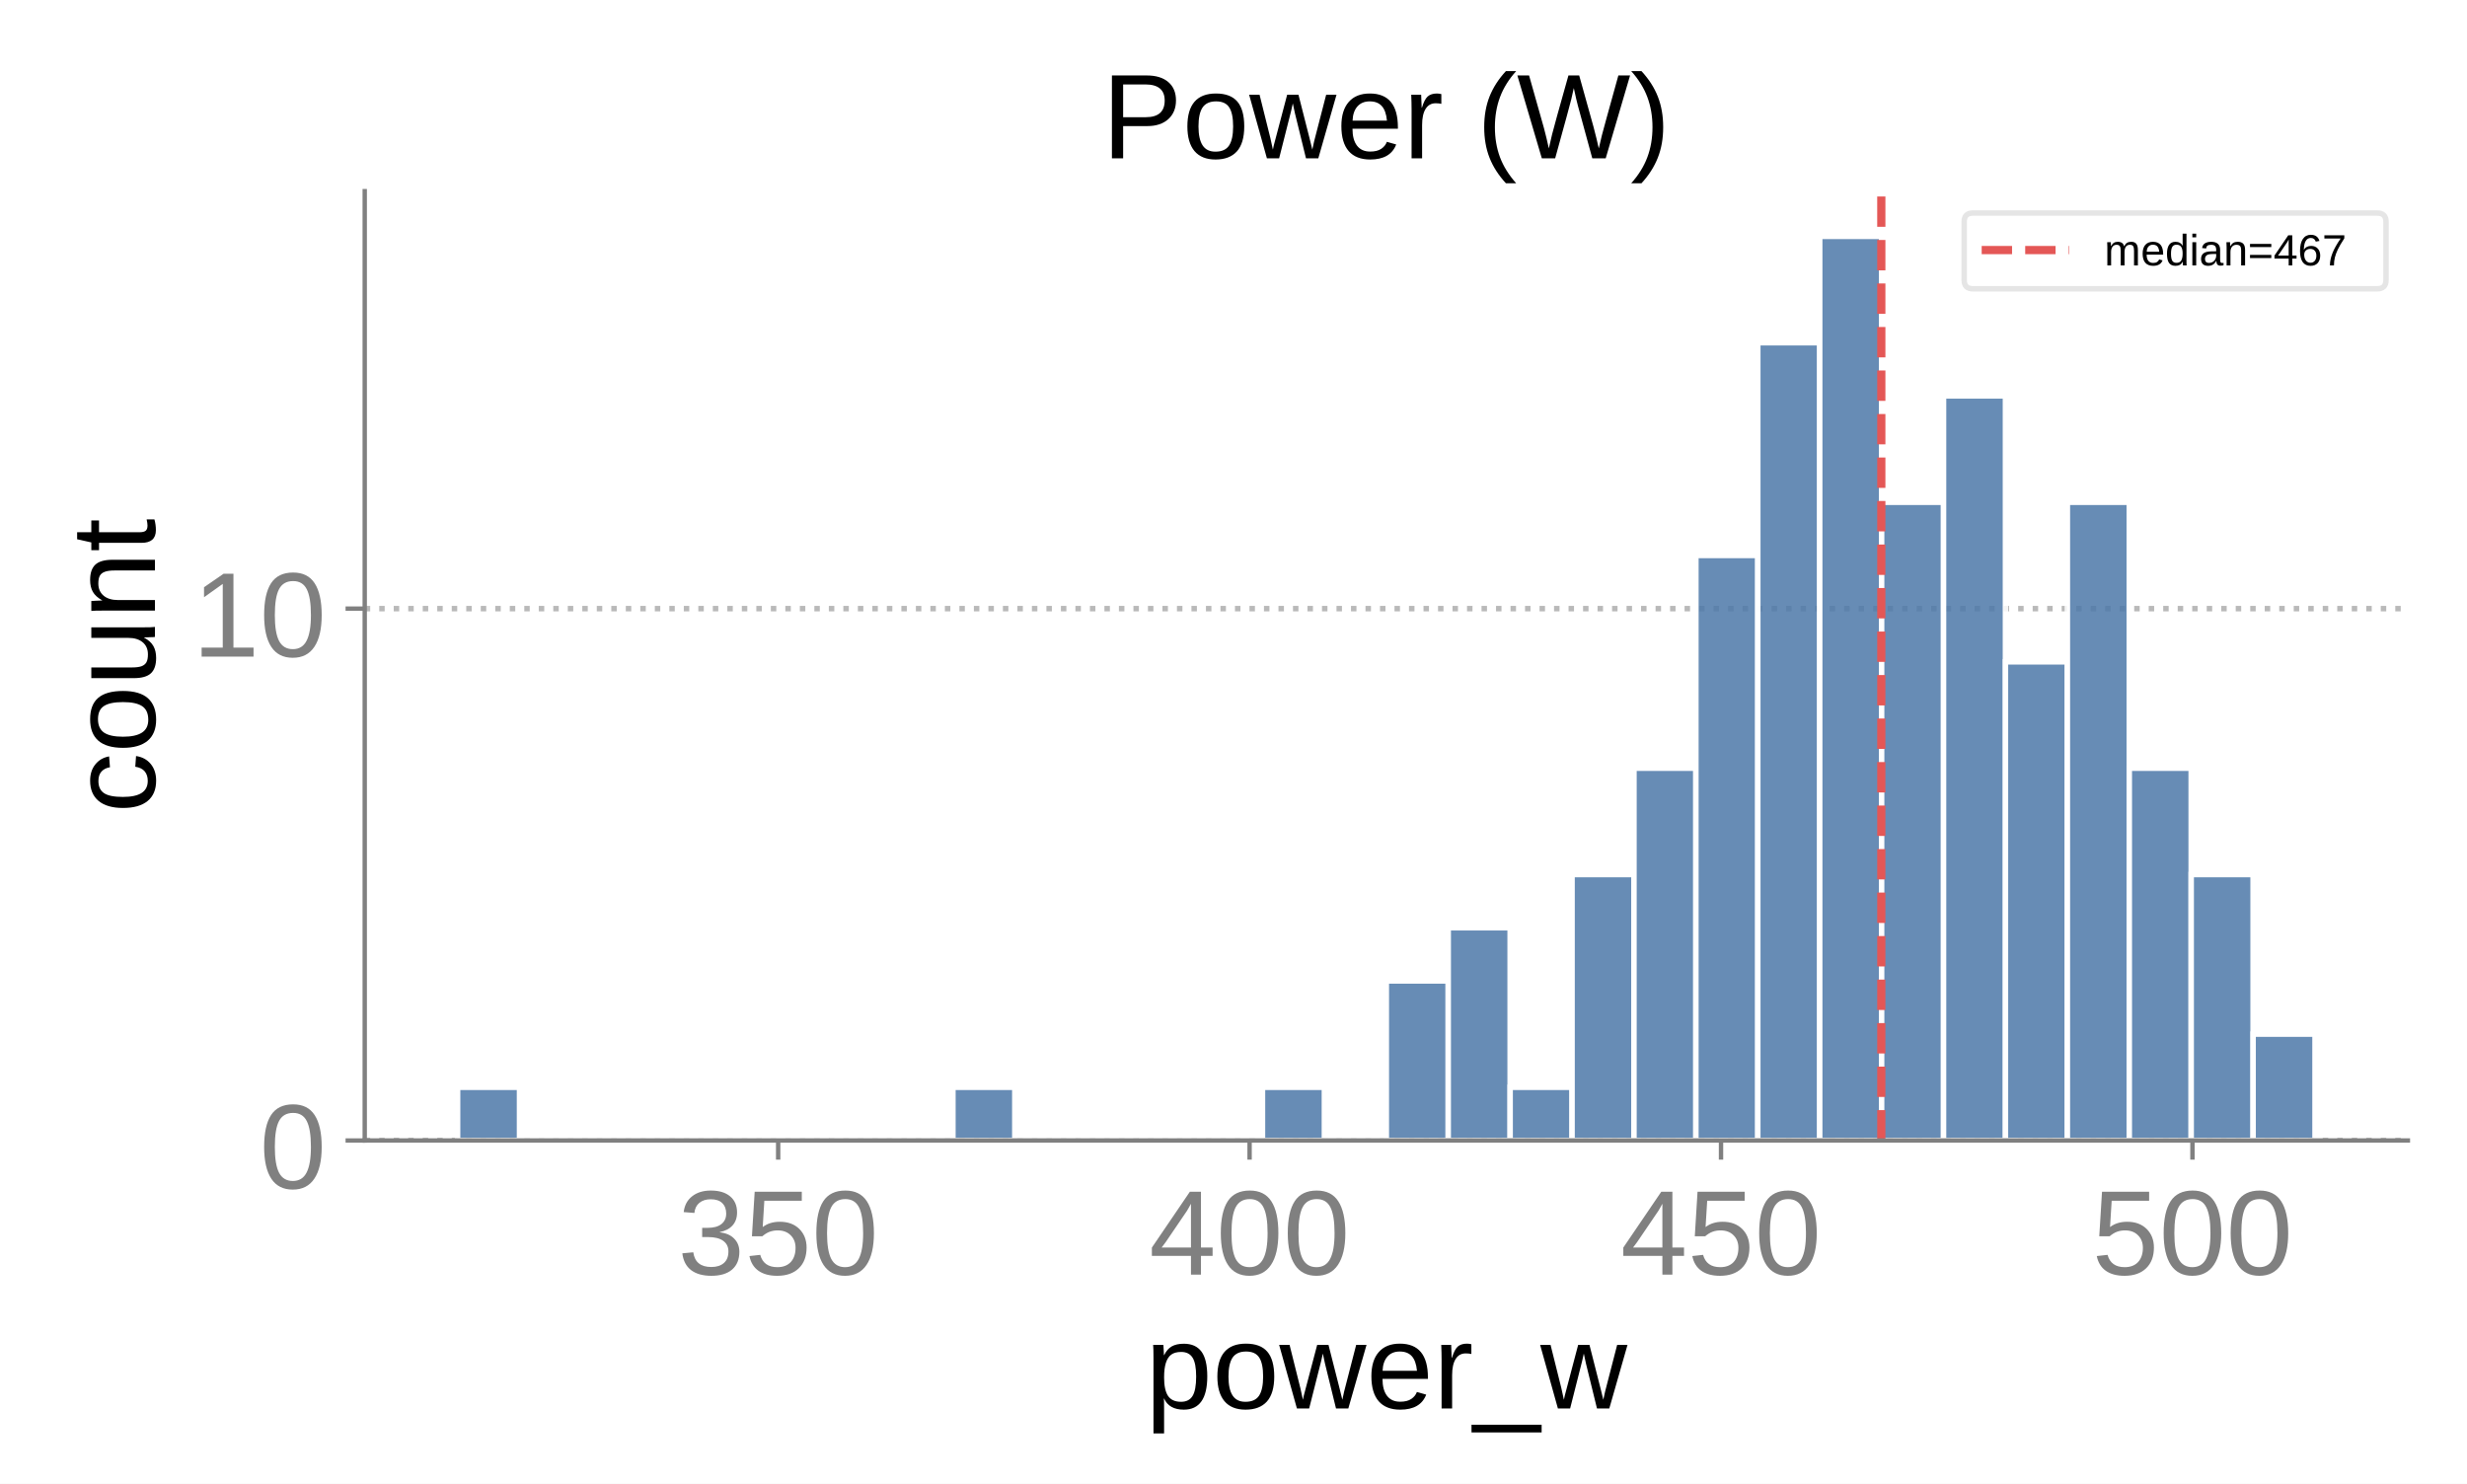
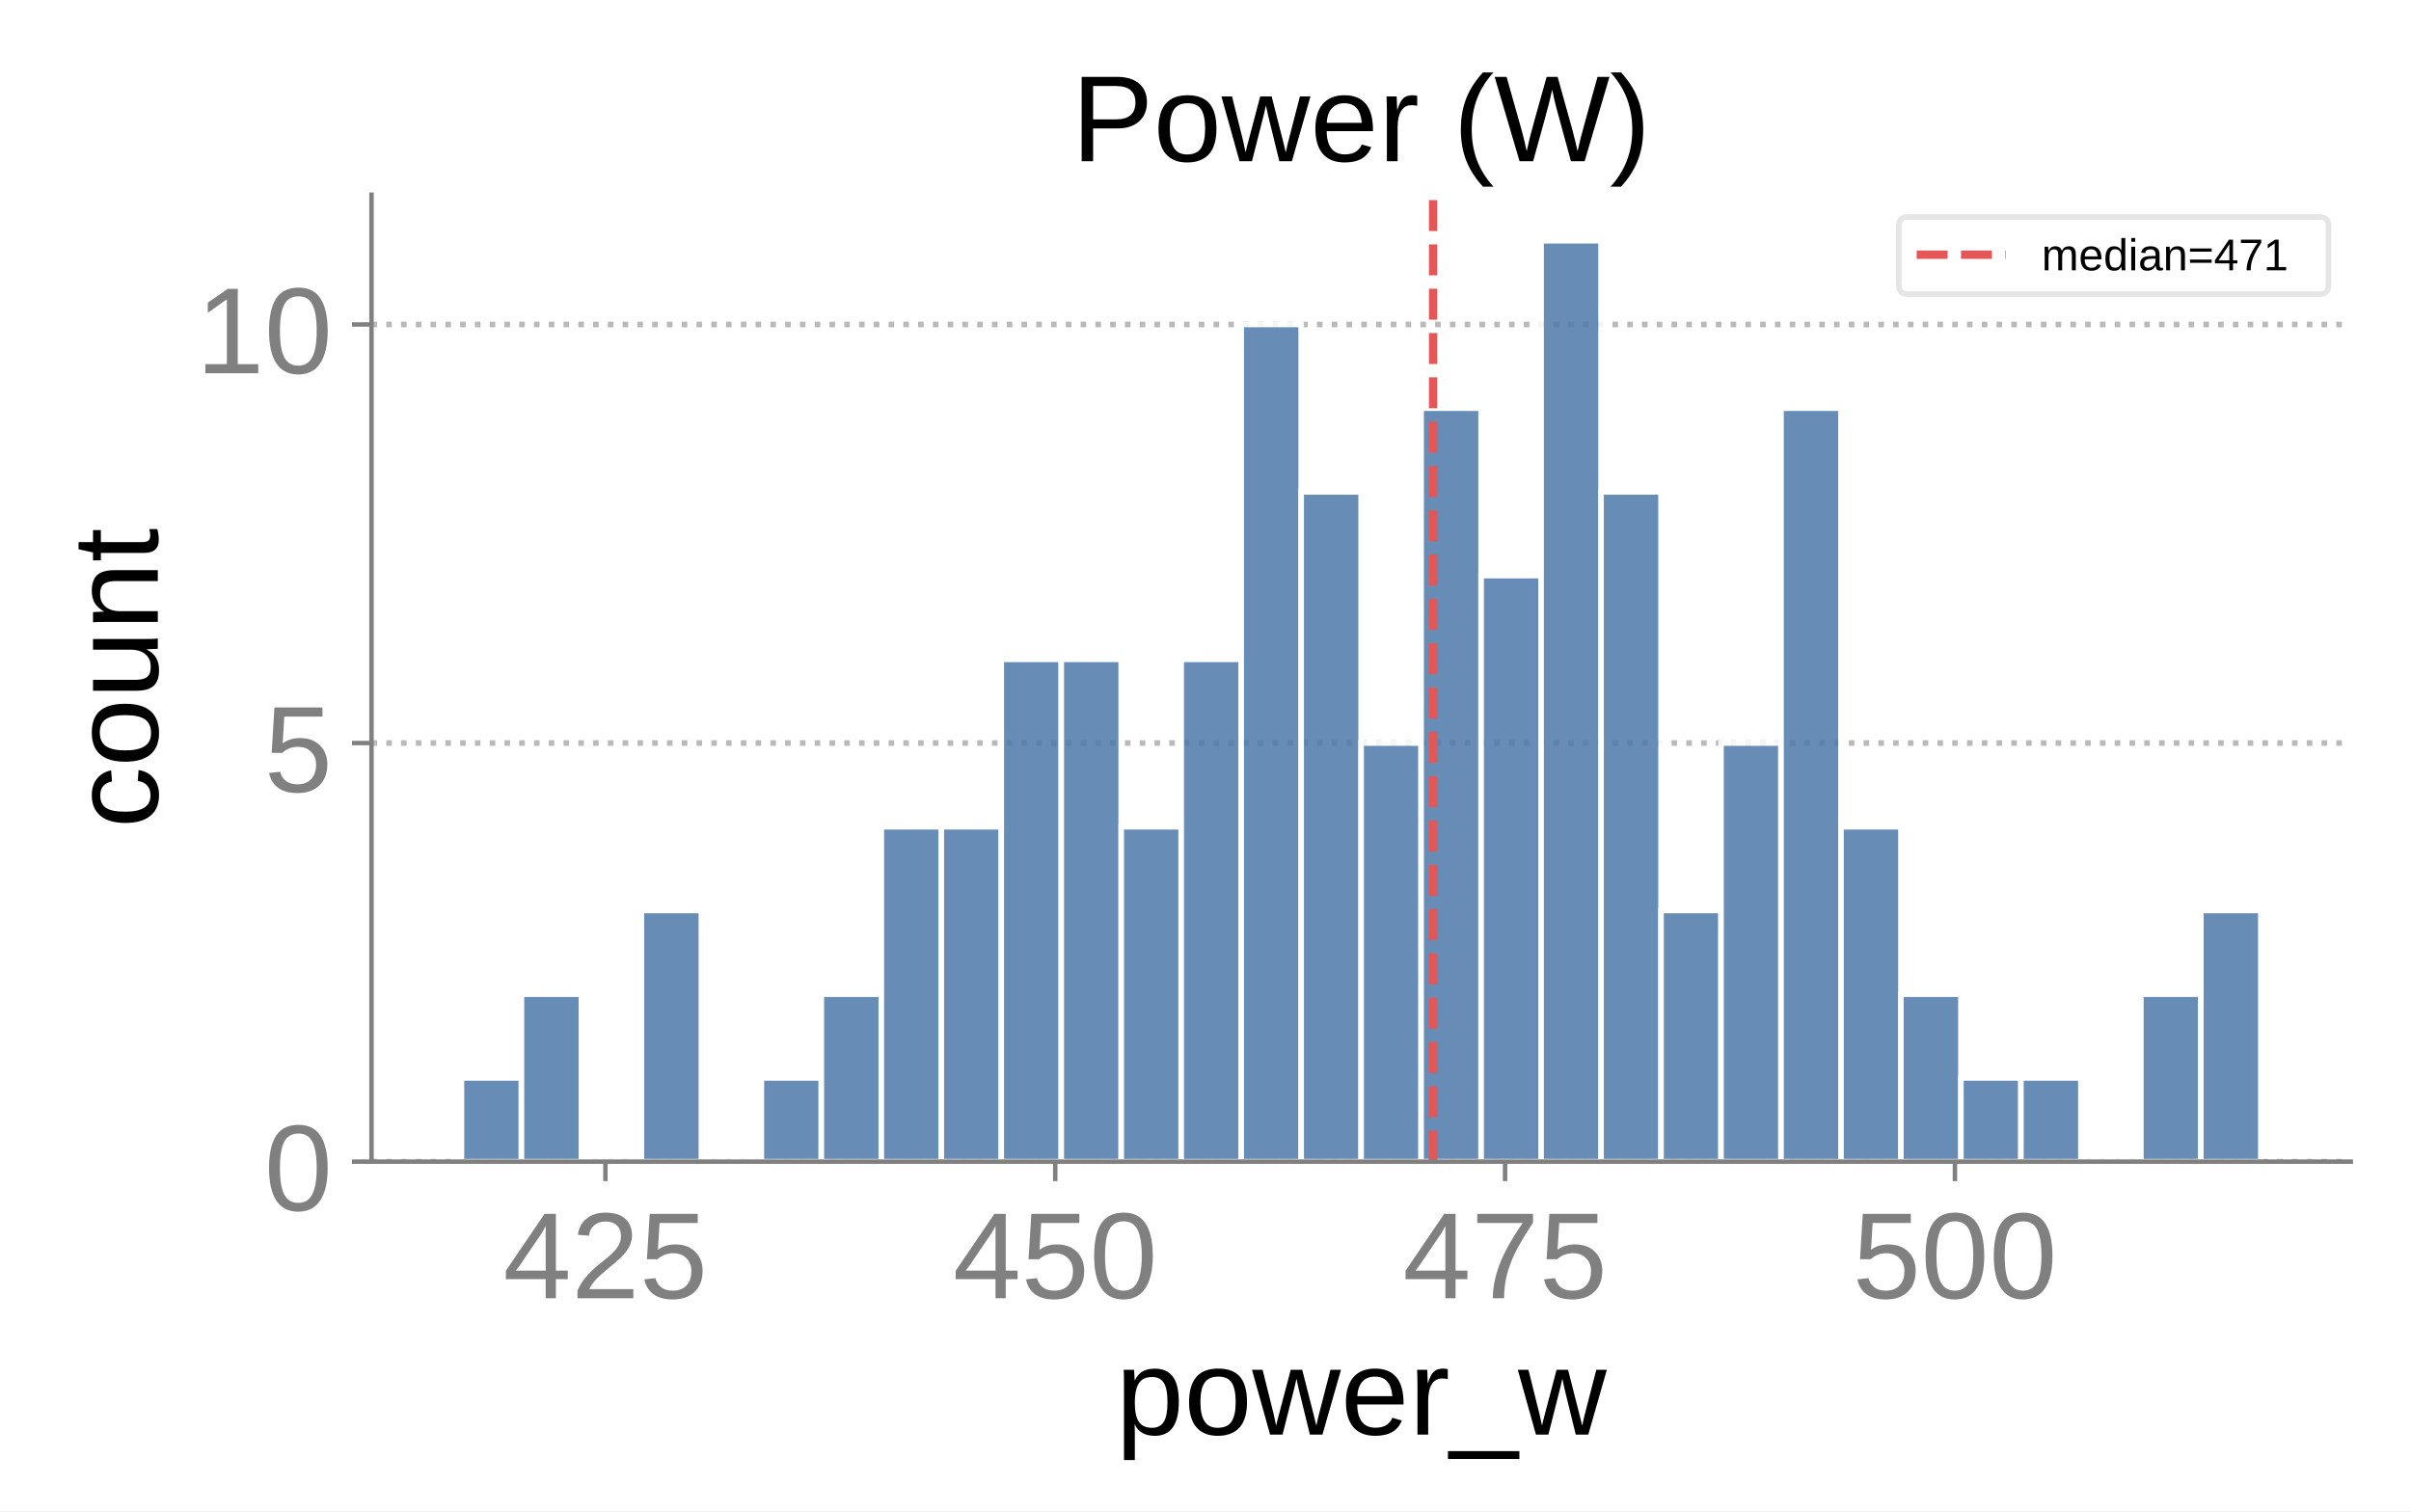
- <svg xmlns="http://www.w3.org/2000/svg" xmlns:xlink="http://www.w3.org/1999/xlink" width="450.746pt" height="271.119pt" viewBox="0 0 450.746 271.119" version="1.1">
+ <svg xmlns="http://www.w3.org/2000/svg" xmlns:xlink="http://www.w3.org/1999/xlink" width="432.484pt" height="271.119pt" viewBox="0 0 432.484 271.119" version="1.1">
  <defs>
    <style type="text/css">*{stroke-linejoin: round; stroke-linecap: butt}</style>
  </defs>
  <g id="figure_1">
    <g id="patch_1">
-       <path d="M 0 271.119  L 450.746 271.119  L 450.746 0  L 0 0  z " style="fill: #ffffff" />
+       <path d="M 0 271.119  L 432.484 271.119  L 432.484 0  L 0 0  z " style="fill: #ffffff" />
    </g>
    <g id="axes_1">
      <g id="patch_2">
-         <path d="M 66.639 208.399  L 439.946 208.399  L 439.946 34.929  L 66.639 34.929  z " style="fill: #ffffff" />
+         <path d="M 66.639 208.399  L 421.684 208.399  L 421.684 34.929  L 66.639 34.929  z " style="fill: #ffffff" />
      </g>
      <g id="matplotlib.axis_1">
        <g id="xtick_1">
          <g id="line2d_1">
            <defs>
-               <path id="me73316e7a7" d="M 0 0  L 0 3.5  " style="stroke: #808080; stroke-width: 0.8" />
+               <path id="m0c28332c90" d="M 0 0  L 0 3.5  " style="stroke: #808080; stroke-width: 0.8" />
            </defs>
            <g>
-               <use xlink:href="#me73316e7a7" x="142.179" y="208.399" style="fill: #808080; stroke: #808080; stroke-width: 0.8" />
+               <use xlink:href="#m0c28332c90" x="108.599" y="208.399" style="fill: #808080; stroke: #808080; stroke-width: 0.8" />
            </g>
          </g>
          <g id="text_1">
-             <text style="fill: #808080; font: 22px 'PingFang SC', 'Heiti SC', 'STHeiti', 'Calibri', 'Arial', 'Helvetica Neue', 'Arial Unicode MS', 'Noto Sans CJK SC', 'DejaVu Sans', sans-serif; text-anchor: middle" x="142.179" y="232.91" transform="rotate(-0 142.1788 232.91)">350</text>
+             <text style="fill: #808080; font: 22px 'PingFang SC', 'Heiti SC', 'STHeiti', 'Calibri', 'Arial', 'Helvetica Neue', 'Arial Unicode MS', 'Noto Sans CJK SC', 'DejaVu Sans', sans-serif; text-anchor: middle" x="108.599" y="232.91" transform="rotate(-0 108.5986 232.91)">425</text>
          </g>
        </g>
        <g id="xtick_2">
          <g id="line2d_2">
            <g>
-               <use xlink:href="#me73316e7a7" x="228.313" y="208.399" style="fill: #808080; stroke: #808080; stroke-width: 0.8" />
+               <use xlink:href="#m0c28332c90" x="189.291" y="208.399" style="fill: #808080; stroke: #808080; stroke-width: 0.8" />
            </g>
          </g>
          <g id="text_2">
-             <text style="fill: #808080; font: 22px 'PingFang SC', 'Heiti SC', 'STHeiti', 'Calibri', 'Arial', 'Helvetica Neue', 'Arial Unicode MS', 'Noto Sans CJK SC', 'DejaVu Sans', sans-serif; text-anchor: middle" x="228.313" y="232.91" transform="rotate(-0 228.3135 232.91)">400</text>
+             <text style="fill: #808080; font: 22px 'PingFang SC', 'Heiti SC', 'STHeiti', 'Calibri', 'Arial', 'Helvetica Neue', 'Arial Unicode MS', 'Noto Sans CJK SC', 'DejaVu Sans', sans-serif; text-anchor: middle" x="189.291" y="232.91" transform="rotate(-0 189.2907 232.91)">450</text>
          </g>
        </g>
        <g id="xtick_3">
          <g id="line2d_3">
            <g>
-               <use xlink:href="#me73316e7a7" x="314.448" y="208.399" style="fill: #808080; stroke: #808080; stroke-width: 0.8" />
+               <use xlink:href="#m0c28332c90" x="269.983" y="208.399" style="fill: #808080; stroke: #808080; stroke-width: 0.8" />
            </g>
          </g>
          <g id="text_3">
-             <text style="fill: #808080; font: 22px 'PingFang SC', 'Heiti SC', 'STHeiti', 'Calibri', 'Arial', 'Helvetica Neue', 'Arial Unicode MS', 'Noto Sans CJK SC', 'DejaVu Sans', sans-serif; text-anchor: middle" x="314.448" y="232.91" transform="rotate(-0 314.4481 232.91)">450</text>
+             <text style="fill: #808080; font: 22px 'PingFang SC', 'Heiti SC', 'STHeiti', 'Calibri', 'Arial', 'Helvetica Neue', 'Arial Unicode MS', 'Noto Sans CJK SC', 'DejaVu Sans', sans-serif; text-anchor: middle" x="269.983" y="232.91" transform="rotate(-0 269.9827 232.91)">475</text>
          </g>
        </g>
        <g id="xtick_4">
          <g id="line2d_4">
            <g>
-               <use xlink:href="#me73316e7a7" x="400.583" y="208.399" style="fill: #808080; stroke: #808080; stroke-width: 0.8" />
+               <use xlink:href="#m0c28332c90" x="350.675" y="208.399" style="fill: #808080; stroke: #808080; stroke-width: 0.8" />
            </g>
          </g>
          <g id="text_4">
-             <text style="fill: #808080; font: 22px 'PingFang SC', 'Heiti SC', 'STHeiti', 'Calibri', 'Arial', 'Helvetica Neue', 'Arial Unicode MS', 'Noto Sans CJK SC', 'DejaVu Sans', sans-serif; text-anchor: middle" x="400.583" y="232.91" transform="rotate(-0 400.5827 232.91)">500</text>
+             <text style="fill: #808080; font: 22px 'PingFang SC', 'Heiti SC', 'STHeiti', 'Calibri', 'Arial', 'Helvetica Neue', 'Arial Unicode MS', 'Noto Sans CJK SC', 'DejaVu Sans', sans-serif; text-anchor: middle" x="350.675" y="232.91" transform="rotate(-0 350.6748 232.91)">500</text>
          </g>
        </g>
        <g id="text_5">
-           <text style="font: 22px 'PingFang SC', 'Heiti SC', 'STHeiti', 'Calibri', 'Arial', 'Helvetica Neue', 'Arial Unicode MS', 'Noto Sans CJK SC', 'DejaVu Sans', sans-serif; text-anchor: middle" x="253.292" y="257.37" transform="rotate(-0 253.2925 257.37)">power_w</text>
+           <text style="font: 22px 'PingFang SC', 'Heiti SC', 'STHeiti', 'Calibri', 'Arial', 'Helvetica Neue', 'Arial Unicode MS', 'Noto Sans CJK SC', 'DejaVu Sans', sans-serif; text-anchor: middle" x="244.161" y="257.37" transform="rotate(-0 244.1612 257.37)">power_w</text>
        </g>
      </g>
      <g id="matplotlib.axis_2">
        <g id="ytick_1">
          <g id="line2d_5">
-             <path d="M 66.639 208.399  L 439.946 208.399  " clip-path="url(#pd16f3d9b4a)" style="fill: none; stroke-dasharray: 1,1.65; stroke-dashoffset: 0; stroke: #808080; stroke-opacity: 0.55" />
+             <path d="M 66.639 208.399  L 421.684 208.399  " clip-path="url(#p9ff065b8e7)" style="fill: none; stroke-dasharray: 1,1.65; stroke-dashoffset: 0; stroke: #808080; stroke-opacity: 0.55" />
          </g>
          <g id="line2d_6">
            <defs>
-               <path id="m5464f9bfb3" d="M 0 0  L -3.5 0  " style="stroke: #808080; stroke-width: 0.8" />
+               <path id="m622d70dd77" d="M 0 0  L -3.5 0  " style="stroke: #808080; stroke-width: 0.8" />
            </defs>
            <g>
-               <use xlink:href="#m5464f9bfb3" x="66.639" y="208.399" style="fill: #808080; stroke: #808080; stroke-width: 0.8" />
+               <use xlink:href="#m622d70dd77" x="66.639" y="208.399" style="fill: #808080; stroke: #808080; stroke-width: 0.8" />
            </g>
          </g>
          <g id="text_6">
            <text style="fill: #808080; font: 22px 'PingFang SC', 'Heiti SC', 'STHeiti', 'Calibri', 'Arial', 'Helvetica Neue', 'Arial Unicode MS', 'Noto Sans CJK SC', 'DejaVu Sans', sans-serif; text-anchor: end" x="59.639" y="217.155" transform="rotate(-0 59.63875 217.1547)">0</text>
          </g>
        </g>
        <g id="ytick_2">
          <g id="line2d_7">
-             <path d="M 66.639 111.217  L 439.946 111.217  " clip-path="url(#pd16f3d9b4a)" style="fill: none; stroke-dasharray: 1,1.65; stroke-dashoffset: 0; stroke: #808080; stroke-opacity: 0.55" />
+             <path d="M 66.639 133.304  L 421.684 133.304  " clip-path="url(#p9ff065b8e7)" style="fill: none; stroke-dasharray: 1,1.65; stroke-dashoffset: 0; stroke: #808080; stroke-opacity: 0.55" />
          </g>
          <g id="line2d_8">
            <g>
-               <use xlink:href="#m5464f9bfb3" x="66.639" y="111.217" style="fill: #808080; stroke: #808080; stroke-width: 0.8" />
+               <use xlink:href="#m622d70dd77" x="66.639" y="133.304" style="fill: #808080; stroke: #808080; stroke-width: 0.8" />
            </g>
          </g>
          <g id="text_7">
-             <text style="fill: #808080; font: 22px 'PingFang SC', 'Heiti SC', 'STHeiti', 'Calibri', 'Arial', 'Helvetica Neue', 'Arial Unicode MS', 'Noto Sans CJK SC', 'DejaVu Sans', sans-serif; text-anchor: end" x="59.639" y="119.973" transform="rotate(-0 59.63875 119.9726)">10</text>
-           </g>
-         </g>
-         <g id="text_8">
+             <text style="fill: #808080; font: 22px 'PingFang SC', 'Heiti SC', 'STHeiti', 'Calibri', 'Arial', 'Helvetica Neue', 'Arial Unicode MS', 'Noto Sans CJK SC', 'DejaVu Sans', sans-serif; text-anchor: end" x="59.639" y="142.059" transform="rotate(-0 59.63875 142.0594)">5</text>
+           </g>
+         </g>
+         <g id="ytick_3">
+           <g id="line2d_9">
+             <path d="M 66.639 58.209  L 421.684 58.209  " clip-path="url(#p9ff065b8e7)" style="fill: none; stroke-dasharray: 1,1.65; stroke-dashoffset: 0; stroke: #808080; stroke-opacity: 0.55" />
+           </g>
+           <g id="line2d_10">
+             <g>
+               <use xlink:href="#m622d70dd77" x="66.639" y="58.209" style="fill: #808080; stroke: #808080; stroke-width: 0.8" />
+             </g>
+           </g>
+           <g id="text_8">
+             <text style="fill: #808080; font: 22px 'PingFang SC', 'Heiti SC', 'STHeiti', 'Calibri', 'Arial', 'Helvetica Neue', 'Arial Unicode MS', 'Noto Sans CJK SC', 'DejaVu Sans', sans-serif; text-anchor: end" x="59.639" y="66.964" transform="rotate(-0 59.63875 66.96421)">10</text>
+           </g>
+         </g>
+         <g id="text_9">
          <text style="font: 22px 'PingFang SC', 'Heiti SC', 'STHeiti', 'Calibri', 'Arial', 'Helvetica Neue', 'Arial Unicode MS', 'Noto Sans CJK SC', 'DejaVu Sans', sans-serif; text-anchor: middle" x="28.311" y="121.664" transform="rotate(-90 28.31063 121.6644)">count</text>
        </g>
      </g>
      <g id="patch_3">
-         <path d="M 83.607 208.399  L 94.92 208.399  L 94.92 198.681  L 83.607 198.681  z " clip-path="url(#pd16f3d9b4a)" style="fill: #4c78a8; opacity: 0.85; stroke: #ffffff; stroke-linejoin: miter" />
+         <path d="M 82.777 208.399  L 93.536 208.399  L 93.536 193.38  L 82.777 193.38  z " clip-path="url(#p9ff065b8e7)" style="fill: #4c78a8; opacity: 0.85; stroke: #ffffff; stroke-linejoin: miter" />
      </g>
      <g id="patch_4">
-         <path d="M 94.92 208.399  L 106.232 208.399  L 106.232 208.399  L 94.92 208.399  z " clip-path="url(#pd16f3d9b4a)" style="fill: #4c78a8; opacity: 0.85; stroke: #ffffff; stroke-linejoin: miter" />
+         <path d="M 93.536 208.399  L 104.295 208.399  L 104.295 178.361  L 93.536 178.361  z " clip-path="url(#p9ff065b8e7)" style="fill: #4c78a8; opacity: 0.85; stroke: #ffffff; stroke-linejoin: miter" />
      </g>
      <g id="patch_5">
-         <path d="M 106.232 208.399  L 117.544 208.399  L 117.544 208.399  L 106.232 208.399  z " clip-path="url(#pd16f3d9b4a)" style="fill: #4c78a8; opacity: 0.85; stroke: #ffffff; stroke-linejoin: miter" />
+         <path d="M 104.295 208.399  L 115.054 208.399  L 115.054 208.399  L 104.295 208.399  z " clip-path="url(#p9ff065b8e7)" style="fill: #4c78a8; opacity: 0.85; stroke: #ffffff; stroke-linejoin: miter" />
      </g>
      <g id="patch_6">
-         <path d="M 117.544 208.399  L 128.857 208.399  L 128.857 208.399  L 117.544 208.399  z " clip-path="url(#pd16f3d9b4a)" style="fill: #4c78a8; opacity: 0.85; stroke: #ffffff; stroke-linejoin: miter" />
+         <path d="M 115.054 208.399  L 125.813 208.399  L 125.813 163.342  L 115.054 163.342  z " clip-path="url(#p9ff065b8e7)" style="fill: #4c78a8; opacity: 0.85; stroke: #ffffff; stroke-linejoin: miter" />
      </g>
      <g id="patch_7">
-         <path d="M 128.857 208.399  L 140.169 208.399  L 140.169 208.399  L 128.857 208.399  z " clip-path="url(#pd16f3d9b4a)" style="fill: #4c78a8; opacity: 0.85; stroke: #ffffff; stroke-linejoin: miter" />
+         <path d="M 125.813 208.399  L 136.572 208.399  L 136.572 208.399  L 125.813 208.399  z " clip-path="url(#p9ff065b8e7)" style="fill: #4c78a8; opacity: 0.85; stroke: #ffffff; stroke-linejoin: miter" />
      </g>
      <g id="patch_8">
-         <path d="M 140.169 208.399  L 151.481 208.399  L 151.481 208.399  L 140.169 208.399  z " clip-path="url(#pd16f3d9b4a)" style="fill: #4c78a8; opacity: 0.85; stroke: #ffffff; stroke-linejoin: miter" />
+         <path d="M 136.572 208.399  L 147.331 208.399  L 147.331 193.38  L 136.572 193.38  z " clip-path="url(#p9ff065b8e7)" style="fill: #4c78a8; opacity: 0.85; stroke: #ffffff; stroke-linejoin: miter" />
      </g>
      <g id="patch_9">
-         <path d="M 151.481 208.399  L 162.794 208.399  L 162.794 208.399  L 151.481 208.399  z " clip-path="url(#pd16f3d9b4a)" style="fill: #4c78a8; opacity: 0.85; stroke: #ffffff; stroke-linejoin: miter" />
+         <path d="M 147.331 208.399  L 158.09 208.399  L 158.09 178.361  L 147.331 178.361  z " clip-path="url(#p9ff065b8e7)" style="fill: #4c78a8; opacity: 0.85; stroke: #ffffff; stroke-linejoin: miter" />
      </g>
      <g id="patch_10">
-         <path d="M 162.794 208.399  L 174.106 208.399  L 174.106 208.399  L 162.794 208.399  z " clip-path="url(#pd16f3d9b4a)" style="fill: #4c78a8; opacity: 0.85; stroke: #ffffff; stroke-linejoin: miter" />
+         <path d="M 158.09 208.399  L 168.849 208.399  L 168.849 148.323  L 158.09 148.323  z " clip-path="url(#p9ff065b8e7)" style="fill: #4c78a8; opacity: 0.85; stroke: #ffffff; stroke-linejoin: miter" />
      </g>
      <g id="patch_11">
-         <path d="M 174.106 208.399  L 185.418 208.399  L 185.418 198.681  L 174.106 198.681  z " clip-path="url(#pd16f3d9b4a)" style="fill: #4c78a8; opacity: 0.85; stroke: #ffffff; stroke-linejoin: miter" />
+         <path d="M 168.849 208.399  L 179.608 208.399  L 179.608 148.323  L 168.849 148.323  z " clip-path="url(#p9ff065b8e7)" style="fill: #4c78a8; opacity: 0.85; stroke: #ffffff; stroke-linejoin: miter" />
      </g>
      <g id="patch_12">
-         <path d="M 185.418 208.399  L 196.731 208.399  L 196.731 208.399  L 185.418 208.399  z " clip-path="url(#pd16f3d9b4a)" style="fill: #4c78a8; opacity: 0.85; stroke: #ffffff; stroke-linejoin: miter" />
+         <path d="M 179.608 208.399  L 190.367 208.399  L 190.367 118.285  L 179.608 118.285  z " clip-path="url(#p9ff065b8e7)" style="fill: #4c78a8; opacity: 0.85; stroke: #ffffff; stroke-linejoin: miter" />
      </g>
      <g id="patch_13">
-         <path d="M 196.731 208.399  L 208.043 208.399  L 208.043 208.399  L 196.731 208.399  z " clip-path="url(#pd16f3d9b4a)" style="fill: #4c78a8; opacity: 0.85; stroke: #ffffff; stroke-linejoin: miter" />
+         <path d="M 190.367 208.399  L 201.125 208.399  L 201.125 118.285  L 190.367 118.285  z " clip-path="url(#p9ff065b8e7)" style="fill: #4c78a8; opacity: 0.85; stroke: #ffffff; stroke-linejoin: miter" />
      </g>
      <g id="patch_14">
-         <path d="M 208.043 208.399  L 219.355 208.399  L 219.355 208.399  L 208.043 208.399  z " clip-path="url(#pd16f3d9b4a)" style="fill: #4c78a8; opacity: 0.85; stroke: #ffffff; stroke-linejoin: miter" />
+         <path d="M 201.125 208.399  L 211.884 208.399  L 211.884 148.323  L 201.125 148.323  z " clip-path="url(#p9ff065b8e7)" style="fill: #4c78a8; opacity: 0.85; stroke: #ffffff; stroke-linejoin: miter" />
      </g>
      <g id="patch_15">
-         <path d="M 219.355 208.399  L 230.668 208.399  L 230.668 208.399  L 219.355 208.399  z " clip-path="url(#pd16f3d9b4a)" style="fill: #4c78a8; opacity: 0.85; stroke: #ffffff; stroke-linejoin: miter" />
+         <path d="M 211.884 208.399  L 222.643 208.399  L 222.643 118.285  L 211.884 118.285  z " clip-path="url(#p9ff065b8e7)" style="fill: #4c78a8; opacity: 0.85; stroke: #ffffff; stroke-linejoin: miter" />
      </g>
      <g id="patch_16">
-         <path d="M 230.668 208.399  L 241.98 208.399  L 241.98 198.681  L 230.668 198.681  z " clip-path="url(#pd16f3d9b4a)" style="fill: #4c78a8; opacity: 0.85; stroke: #ffffff; stroke-linejoin: miter" />
+         <path d="M 222.643 208.399  L 233.402 208.399  L 233.402 58.209  L 222.643 58.209  z " clip-path="url(#p9ff065b8e7)" style="fill: #4c78a8; opacity: 0.85; stroke: #ffffff; stroke-linejoin: miter" />
      </g>
      <g id="patch_17">
-         <path d="M 241.98 208.399  L 253.292 208.399  L 253.292 208.399  L 241.98 208.399  z " clip-path="url(#pd16f3d9b4a)" style="fill: #4c78a8; opacity: 0.85; stroke: #ffffff; stroke-linejoin: miter" />
+         <path d="M 233.402 208.399  L 244.161 208.399  L 244.161 88.247  L 233.402 88.247  z " clip-path="url(#p9ff065b8e7)" style="fill: #4c78a8; opacity: 0.85; stroke: #ffffff; stroke-linejoin: miter" />
      </g>
      <g id="patch_18">
-         <path d="M 253.292 208.399  L 264.605 208.399  L 264.605 179.245  L 253.292 179.245  z " clip-path="url(#pd16f3d9b4a)" style="fill: #4c78a8; opacity: 0.85; stroke: #ffffff; stroke-linejoin: miter" />
+         <path d="M 244.161 208.399  L 254.92 208.399  L 254.92 133.304  L 244.161 133.304  z " clip-path="url(#p9ff065b8e7)" style="fill: #4c78a8; opacity: 0.85; stroke: #ffffff; stroke-linejoin: miter" />
      </g>
      <g id="patch_19">
-         <path d="M 264.605 208.399  L 275.917 208.399  L 275.917 169.527  L 264.605 169.527  z " clip-path="url(#pd16f3d9b4a)" style="fill: #4c78a8; opacity: 0.85; stroke: #ffffff; stroke-linejoin: miter" />
+         <path d="M 254.92 208.399  L 265.679 208.399  L 265.679 73.228  L 254.92 73.228  z " clip-path="url(#p9ff065b8e7)" style="fill: #4c78a8; opacity: 0.85; stroke: #ffffff; stroke-linejoin: miter" />
      </g>
      <g id="patch_20">
-         <path d="M 275.917 208.399  L 287.23 208.399  L 287.23 198.681  L 275.917 198.681  z " clip-path="url(#pd16f3d9b4a)" style="fill: #4c78a8; opacity: 0.85; stroke: #ffffff; stroke-linejoin: miter" />
+         <path d="M 265.679 208.399  L 276.438 208.399  L 276.438 103.266  L 265.679 103.266  z " clip-path="url(#p9ff065b8e7)" style="fill: #4c78a8; opacity: 0.85; stroke: #ffffff; stroke-linejoin: miter" />
      </g>
      <g id="patch_21">
-         <path d="M 287.23 208.399  L 298.542 208.399  L 298.542 159.808  L 287.23 159.808  z " clip-path="url(#pd16f3d9b4a)" style="fill: #4c78a8; opacity: 0.85; stroke: #ffffff; stroke-linejoin: miter" />
+         <path d="M 276.438 208.399  L 287.197 208.399  L 287.197 43.19  L 276.438 43.19  z " clip-path="url(#p9ff065b8e7)" style="fill: #4c78a8; opacity: 0.85; stroke: #ffffff; stroke-linejoin: miter" />
      </g>
      <g id="patch_22">
-         <path d="M 298.542 208.399  L 309.854 208.399  L 309.854 140.372  L 298.542 140.372  z " clip-path="url(#pd16f3d9b4a)" style="fill: #4c78a8; opacity: 0.85; stroke: #ffffff; stroke-linejoin: miter" />
+         <path d="M 287.197 208.399  L 297.956 208.399  L 297.956 88.247  L 287.197 88.247  z " clip-path="url(#p9ff065b8e7)" style="fill: #4c78a8; opacity: 0.85; stroke: #ffffff; stroke-linejoin: miter" />
      </g>
      <g id="patch_23">
-         <path d="M 309.854 208.399  L 321.167 208.399  L 321.167 101.499  L 309.854 101.499  z " clip-path="url(#pd16f3d9b4a)" style="fill: #4c78a8; opacity: 0.85; stroke: #ffffff; stroke-linejoin: miter" />
+         <path d="M 297.956 208.399  L 308.715 208.399  L 308.715 163.342  L 297.956 163.342  z " clip-path="url(#p9ff065b8e7)" style="fill: #4c78a8; opacity: 0.85; stroke: #ffffff; stroke-linejoin: miter" />
      </g>
      <g id="patch_24">
-         <path d="M 321.167 208.399  L 332.479 208.399  L 332.479 62.626  L 321.167 62.626  z " clip-path="url(#pd16f3d9b4a)" style="fill: #4c78a8; opacity: 0.85; stroke: #ffffff; stroke-linejoin: miter" />
+         <path d="M 308.715 208.399  L 319.474 208.399  L 319.474 133.304  L 308.715 133.304  z " clip-path="url(#p9ff065b8e7)" style="fill: #4c78a8; opacity: 0.85; stroke: #ffffff; stroke-linejoin: miter" />
      </g>
      <g id="patch_25">
-         <path d="M 332.479 208.399  L 343.791 208.399  L 343.791 43.19  L 332.479 43.19  z " clip-path="url(#pd16f3d9b4a)" style="fill: #4c78a8; opacity: 0.85; stroke: #ffffff; stroke-linejoin: miter" />
+         <path d="M 319.474 208.399  L 330.233 208.399  L 330.233 73.228  L 319.474 73.228  z " clip-path="url(#p9ff065b8e7)" style="fill: #4c78a8; opacity: 0.85; stroke: #ffffff; stroke-linejoin: miter" />
      </g>
      <g id="patch_26">
-         <path d="M 343.791 208.399  L 355.104 208.399  L 355.104 91.781  L 343.791 91.781  z " clip-path="url(#pd16f3d9b4a)" style="fill: #4c78a8; opacity: 0.85; stroke: #ffffff; stroke-linejoin: miter" />
+         <path d="M 330.233 208.399  L 340.992 208.399  L 340.992 148.323  L 330.233 148.323  z " clip-path="url(#p9ff065b8e7)" style="fill: #4c78a8; opacity: 0.85; stroke: #ffffff; stroke-linejoin: miter" />
      </g>
      <g id="patch_27">
-         <path d="M 355.104 208.399  L 366.416 208.399  L 366.416 72.344  L 355.104 72.344  z " clip-path="url(#pd16f3d9b4a)" style="fill: #4c78a8; opacity: 0.85; stroke: #ffffff; stroke-linejoin: miter" />
+         <path d="M 340.992 208.399  L 351.751 208.399  L 351.751 178.361  L 340.992 178.361  z " clip-path="url(#p9ff065b8e7)" style="fill: #4c78a8; opacity: 0.85; stroke: #ffffff; stroke-linejoin: miter" />
      </g>
      <g id="patch_28">
-         <path d="M 366.416 208.399  L 377.728 208.399  L 377.728 120.936  L 366.416 120.936  z " clip-path="url(#pd16f3d9b4a)" style="fill: #4c78a8; opacity: 0.85; stroke: #ffffff; stroke-linejoin: miter" />
+         <path d="M 351.751 208.399  L 362.51 208.399  L 362.51 193.38  L 351.751 193.38  z " clip-path="url(#p9ff065b8e7)" style="fill: #4c78a8; opacity: 0.85; stroke: #ffffff; stroke-linejoin: miter" />
      </g>
      <g id="patch_29">
-         <path d="M 377.728 208.399  L 389.041 208.399  L 389.041 91.781  L 377.728 91.781  z " clip-path="url(#pd16f3d9b4a)" style="fill: #4c78a8; opacity: 0.85; stroke: #ffffff; stroke-linejoin: miter" />
+         <path d="M 362.51 208.399  L 373.269 208.399  L 373.269 193.38  L 362.51 193.38  z " clip-path="url(#p9ff065b8e7)" style="fill: #4c78a8; opacity: 0.85; stroke: #ffffff; stroke-linejoin: miter" />
      </g>
      <g id="patch_30">
-         <path d="M 389.041 208.399  L 400.353 208.399  L 400.353 140.372  L 389.041 140.372  z " clip-path="url(#pd16f3d9b4a)" style="fill: #4c78a8; opacity: 0.85; stroke: #ffffff; stroke-linejoin: miter" />
+         <path d="M 373.269 208.399  L 384.027 208.399  L 384.027 208.399  L 373.269 208.399  z " clip-path="url(#p9ff065b8e7)" style="fill: #4c78a8; opacity: 0.85; stroke: #ffffff; stroke-linejoin: miter" />
      </g>
      <g id="patch_31">
-         <path d="M 400.353 208.399  L 411.665 208.399  L 411.665 159.808  L 400.353 159.808  z " clip-path="url(#pd16f3d9b4a)" style="fill: #4c78a8; opacity: 0.85; stroke: #ffffff; stroke-linejoin: miter" />
+         <path d="M 384.027 208.399  L 394.786 208.399  L 394.786 178.361  L 384.027 178.361  z " clip-path="url(#p9ff065b8e7)" style="fill: #4c78a8; opacity: 0.85; stroke: #ffffff; stroke-linejoin: miter" />
      </g>
      <g id="patch_32">
-         <path d="M 411.665 208.399  L 422.978 208.399  L 422.978 188.963  L 411.665 188.963  z " clip-path="url(#pd16f3d9b4a)" style="fill: #4c78a8; opacity: 0.85; stroke: #ffffff; stroke-linejoin: miter" />
-       </g>
-       <g id="line2d_9">
-         <path d="M 343.734 208.399  L 343.734 34.929  " clip-path="url(#pd16f3d9b4a)" style="fill: none; stroke-dasharray: 5.55,2.4; stroke-dashoffset: 0; stroke: #e45756; stroke-width: 1.5" />
+         <path d="M 394.786 208.399  L 405.545 208.399  L 405.545 163.342  L 394.786 163.342  z " clip-path="url(#p9ff065b8e7)" style="fill: #4c78a8; opacity: 0.85; stroke: #ffffff; stroke-linejoin: miter" />
+       </g>
+       <g id="line2d_11">
+         <path d="M 257.072 208.399  L 257.072 34.929  " clip-path="url(#p9ff065b8e7)" style="fill: none; stroke-dasharray: 5.55,2.4; stroke-dashoffset: 0; stroke: #e45756; stroke-width: 1.5" />
      </g>
      <g id="patch_33">
        <path d="M 66.639 208.399  L 66.639 34.929  " style="fill: none; stroke: #808080; stroke-width: 0.8; stroke-linejoin: miter; stroke-linecap: square" />
      </g>
      <g id="patch_34">
-         <path d="M 66.639 208.399  L 439.946 208.399  " style="fill: none; stroke: #808080; stroke-width: 0.8; stroke-linejoin: miter; stroke-linecap: square" />
-       </g>
-       <g id="text_9">
-         <text style="font: 22px 'PingFang SC', 'Heiti SC', 'STHeiti', 'Calibri', 'Arial', 'Helvetica Neue', 'Arial Unicode MS', 'Noto Sans CJK SC', 'DejaVu Sans', sans-serif; text-anchor: middle" x="253.292" y="28.929" transform="rotate(-0 253.2925 28.92938)">Power (W)</text>
+         <path d="M 66.639 208.399  L 421.684 208.399  " style="fill: none; stroke: #808080; stroke-width: 0.8; stroke-linejoin: miter; stroke-linecap: square" />
+       </g>
+       <g id="text_10">
+         <text style="font: 22px 'PingFang SC', 'Heiti SC', 'STHeiti', 'Calibri', 'Arial', 'Helvetica Neue', 'Arial Unicode MS', 'Noto Sans CJK SC', 'DejaVu Sans', sans-serif; text-anchor: middle" x="244.161" y="28.929" transform="rotate(-0 244.1612 28.92938)">Power (W)</text>
      </g>
      <g id="legend_1">
        <g id="patch_35">
-           <path d="M 360.474 52.769  L 434.346 52.769  Q 435.946 52.769 435.946 51.169  L 435.946 40.529  Q 435.946 38.929 434.346 38.929  L 360.474 38.929  Q 358.874 38.929 358.874 40.529  L 358.874 51.169  Q 358.874 52.769 360.474 52.769  z " style="fill: #ffffff; opacity: 0.5; stroke: #cccccc; stroke-linejoin: miter" />
-         </g>
-         <g id="line2d_10">
-           <path d="M 362.074 45.697  L 370.074 45.697  L 378.074 45.697  " style="fill: none; stroke-dasharray: 5.55,2.4; stroke-dashoffset: 0; stroke: #e45756; stroke-width: 1.5" />
-         </g>
-         <g id="text_10">
-           <text style="font: 8px 'PingFang SC', 'Heiti SC', 'STHeiti', 'Calibri', 'Arial', 'Helvetica Neue', 'Arial Unicode MS', 'Noto Sans CJK SC', 'DejaVu Sans', sans-serif; text-anchor: start" x="384.474" y="48.497" transform="rotate(-0 384.4737 48.49688)">median=467</text>
+           <path d="M 342.211 52.769  L 416.084 52.769  Q 417.684 52.769 417.684 51.169  L 417.684 40.529  Q 417.684 38.929 416.084 38.929  L 342.211 38.929  Q 340.611 38.929 340.611 40.529  L 340.611 51.169  Q 340.611 52.769 342.211 52.769  z " style="fill: #ffffff; opacity: 0.5; stroke: #cccccc; stroke-linejoin: miter" />
+         </g>
+         <g id="line2d_12">
+           <path d="M 343.811 45.697  L 351.811 45.697  L 359.811 45.697  " style="fill: none; stroke-dasharray: 5.55,2.4; stroke-dashoffset: 0; stroke: #e45756; stroke-width: 1.5" />
+         </g>
+         <g id="text_11">
+           <text style="font: 8px 'PingFang SC', 'Heiti SC', 'STHeiti', 'Calibri', 'Arial', 'Helvetica Neue', 'Arial Unicode MS', 'Noto Sans CJK SC', 'DejaVu Sans', sans-serif; text-anchor: start" x="366.211" y="48.497" transform="rotate(-0 366.2113 48.49688)">median=471</text>
        </g>
      </g>
    </g>
  </g>
  <defs>
-     <clipPath id="pd16f3d9b4a">
-       <rect x="66.639" y="34.929" width="373.308" height="173.47" />
+     <clipPath id="p9ff065b8e7">
+       <rect x="66.639" y="34.929" width="355.045" height="173.47" />
    </clipPath>
  </defs>
</svg>
